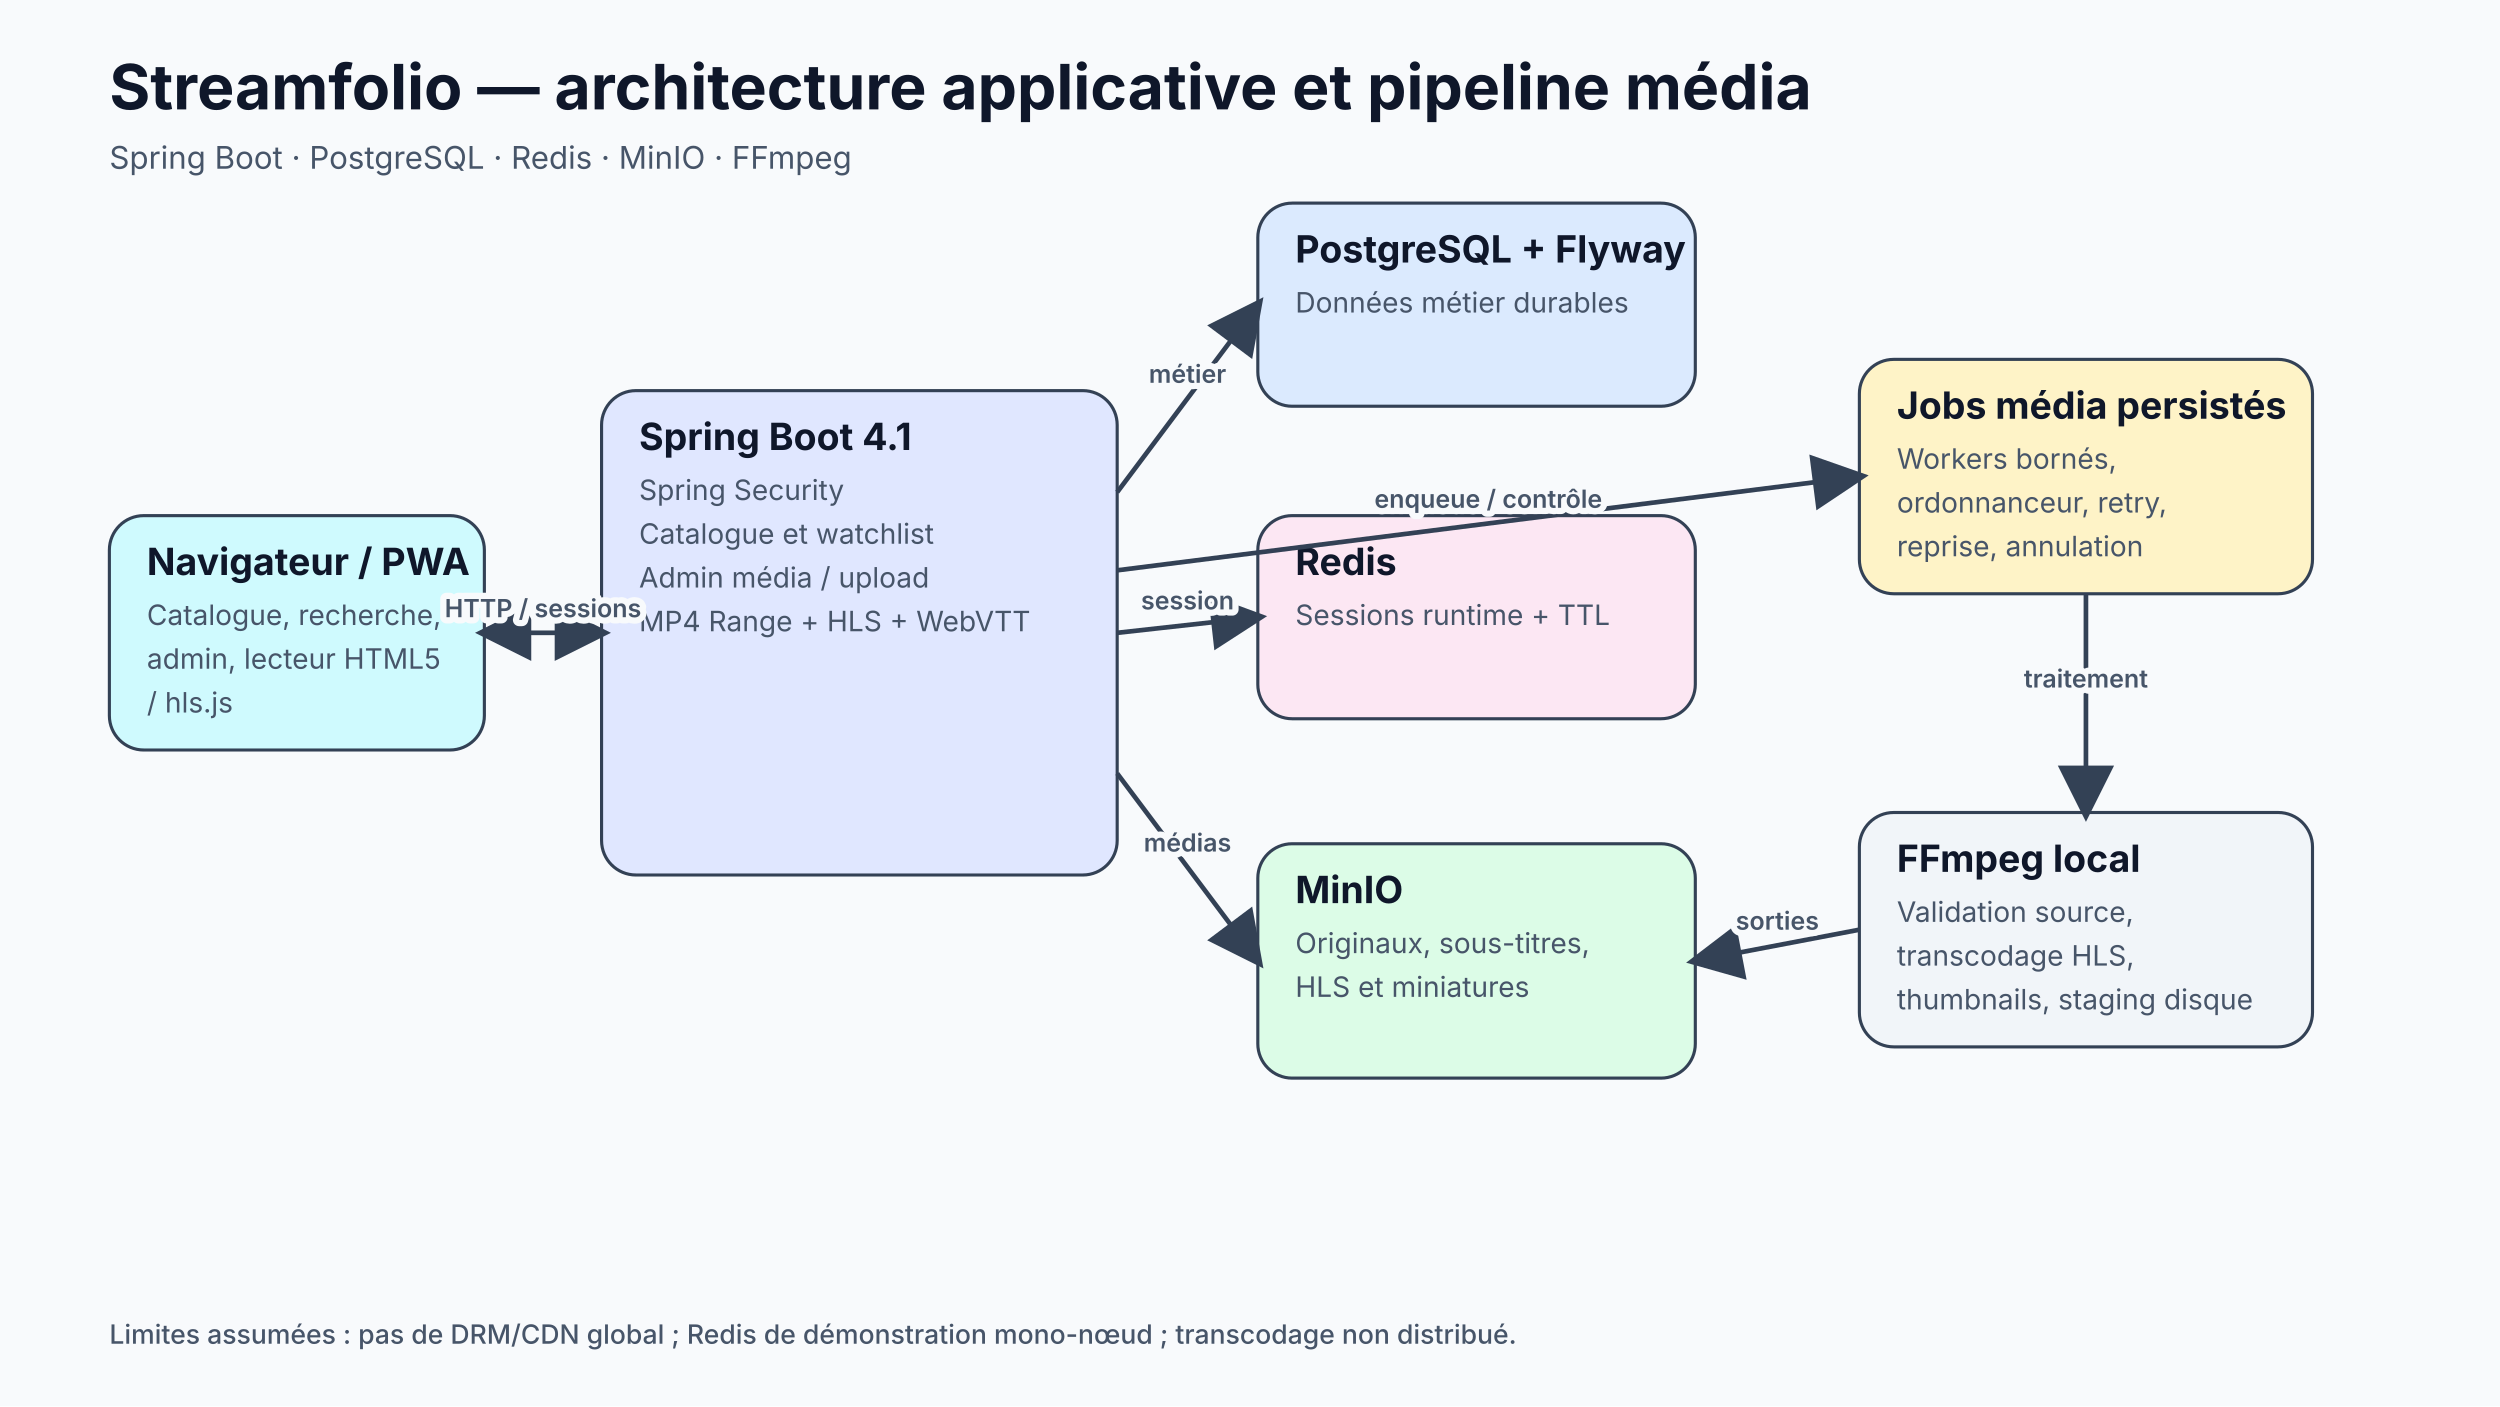
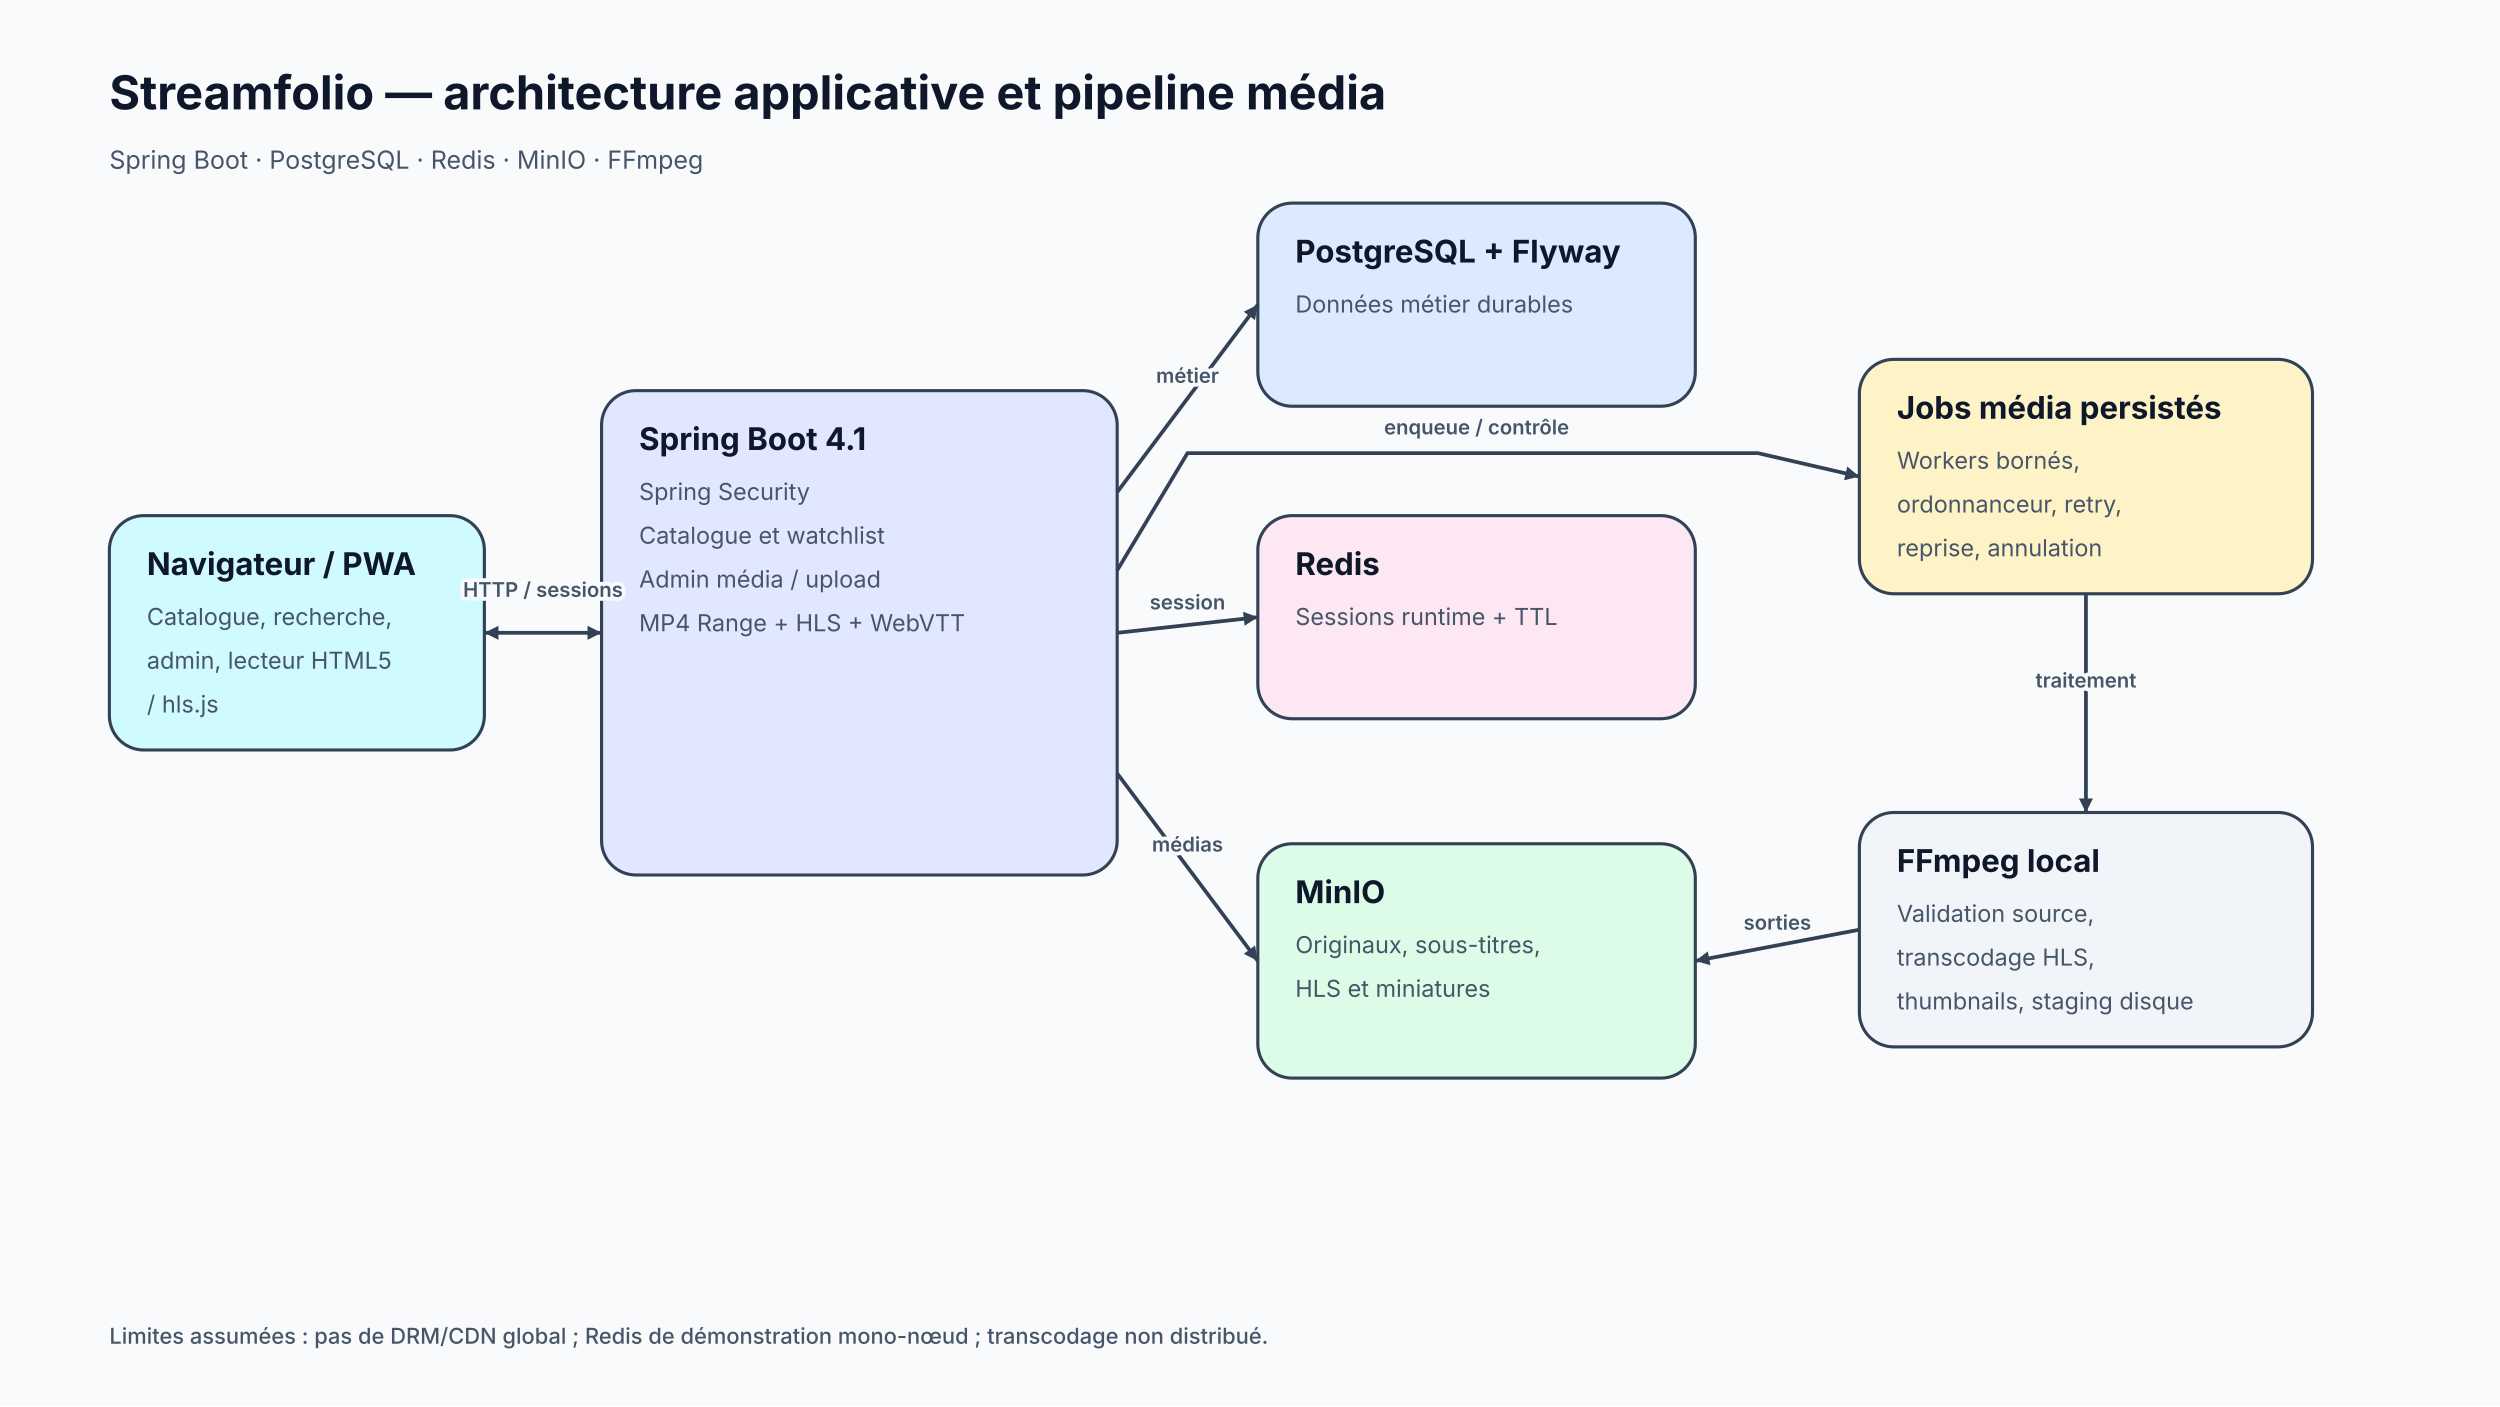
<svg xmlns="http://www.w3.org/2000/svg" width="1600" height="900" viewBox="0 0 1600 900" role="img" aria-labelledby="title desc">
  <defs>
-     <marker id="arrow" markerWidth="12" markerHeight="12" refX="10" refY="6" orient="auto-start-reverse">
-       <path d="M0,0 L12,6 L0,12 z" fill="#334155" />
+     <marker id="arrow" markerWidth="9" markerHeight="9" refX="9" refY="4.5" orient="auto-start-reverse" markerUnits="userSpaceOnUse" viewBox="0 0 9 9">
+       <path d="M0,0 L9,4.5 L0,9 z" fill="#334155" />
    </marker>
    <style>
-     .heading { font: 700 40px Inter, system-ui, sans-serif; fill: #0f172a; }
-     .subtitle { font: 400 20px Inter, system-ui, sans-serif; fill: #475569; }
+     .heading { font: 700 30px Inter, system-ui, sans-serif; fill: #0f172a; }
+     .subtitle { font: 400 16px Inter, system-ui, sans-serif; fill: #475569; }
    .title { font-family: Inter, system-ui, sans-serif; font-weight: 700; fill: #0f172a; }
    .body { font-family: Inter, system-ui, sans-serif; font-weight: 400; fill: #475569; }
-     .edge { font: 600 16px Inter, system-ui, sans-serif; fill: #475569; paint-order: stroke; stroke: #f8fafc; stroke-width: 8px; stroke-linejoin: round; }
-     .note { font: 500 17px Inter, system-ui, sans-serif; fill: #475569; }
+     .edge { font: 600 13px Inter, system-ui, sans-serif; fill: #475569; paint-order: stroke; stroke: #f8fafc; stroke-width: 5px; stroke-linejoin: round; }
+     .note { font: 500 14px Inter, system-ui, sans-serif; fill: #475569; }
  </style>
  </defs>
  <rect width="1600" height="900" fill="#f8fafc" />
  <text x="70" y="70" class="heading">Streamfolio — architecture applicative et pipeline média</text>
  <text x="70" y="108" class="subtitle">Spring Boot · PostgreSQL · Redis · MinIO · FFmpeg</text>
  <rect x="70" y="330" width="240" height="150" rx="22" fill="#cffafe" stroke="#334155" stroke-width="2" />
-   <text x="94" y="368" class="title" font-size="24">Navigateur / PWA</text>
-   <text x="94" y="400" class="body" font-size="18">Catalogue, recherche,</text>
-   <text x="94" y="428" class="body" font-size="18">admin, lecteur HTML5</text>
-   <text x="94" y="456" class="body" font-size="18">/ hls.js</text>
+   <text x="94" y="368" class="title" font-size="20">Navigateur / PWA</text>
+   <text x="94" y="400" class="body" font-size="15">Catalogue, recherche,</text>
+   <text x="94" y="428" class="body" font-size="15">admin, lecteur HTML5</text>
+   <text x="94" y="456" class="body" font-size="15">/ hls.js</text>
  <rect x="385" y="250" width="330" height="310" rx="22" fill="#e0e7ff" stroke="#334155" stroke-width="2" />
-   <text x="409" y="288" class="title" font-size="24">Spring Boot 4.1</text>
-   <text x="409" y="320" class="body" font-size="18">Spring Security</text>
-   <text x="409" y="348" class="body" font-size="18">Catalogue et watchlist</text>
-   <text x="409" y="376" class="body" font-size="18">Admin média / upload</text>
-   <text x="409" y="404" class="body" font-size="18">MP4 Range + HLS + WebVTT</text>
+   <text x="409" y="288" class="title" font-size="20">Spring Boot 4.1</text>
+   <text x="409" y="320" class="body" font-size="15">Spring Security</text>
+   <text x="409" y="348" class="body" font-size="15">Catalogue et watchlist</text>
+   <text x="409" y="376" class="body" font-size="15">Admin média / upload</text>
+   <text x="409" y="404" class="body" font-size="15">MP4 Range + HLS + WebVTT</text>
  <rect x="805" y="130" width="280" height="130" rx="22" fill="#dbeafe" stroke="#334155" stroke-width="2" />
-   <text x="829" y="168" class="title" font-size="24">PostgreSQL + Flyway</text>
-   <text x="829" y="200" class="body" font-size="18">Données métier durables</text>
+   <text x="829" y="168" class="title" font-size="20">PostgreSQL + Flyway</text>
+   <text x="829" y="200" class="body" font-size="15">Données métier durables</text>
  <rect x="805" y="330" width="280" height="130" rx="22" fill="#fce7f3" stroke="#334155" stroke-width="2" />
-   <text x="829" y="368" class="title" font-size="24">Redis</text>
-   <text x="829" y="400" class="body" font-size="18">Sessions runtime + TTL</text>
+   <text x="829" y="368" class="title" font-size="20">Redis</text>
+   <text x="829" y="400" class="body" font-size="15">Sessions runtime + TTL</text>
  <rect x="805" y="540" width="280" height="150" rx="22" fill="#dcfce7" stroke="#334155" stroke-width="2" />
-   <text x="829" y="578" class="title" font-size="24">MinIO</text>
-   <text x="829" y="610" class="body" font-size="18">Originaux, sous-titres,</text>
-   <text x="829" y="638" class="body" font-size="18">HLS et miniatures</text>
+   <text x="829" y="578" class="title" font-size="20">MinIO</text>
+   <text x="829" y="610" class="body" font-size="15">Originaux, sous-titres,</text>
+   <text x="829" y="638" class="body" font-size="15">HLS et miniatures</text>
  <rect x="1190" y="230" width="290" height="150" rx="22" fill="#fef3c7" stroke="#334155" stroke-width="2" />
-   <text x="1214" y="268" class="title" font-size="24">Jobs média persistés</text>
-   <text x="1214" y="300" class="body" font-size="18">Workers bornés,</text>
-   <text x="1214" y="328" class="body" font-size="18">ordonnanceur, retry,</text>
-   <text x="1214" y="356" class="body" font-size="18">reprise, annulation</text>
+   <text x="1214" y="268" class="title" font-size="20">Jobs média persistés</text>
+   <text x="1214" y="300" class="body" font-size="15">Workers bornés,</text>
+   <text x="1214" y="328" class="body" font-size="15">ordonnanceur, retry,</text>
+   <text x="1214" y="356" class="body" font-size="15">reprise, annulation</text>
  <rect x="1190" y="520" width="290" height="150" rx="22" fill="#f1f5f9" stroke="#334155" stroke-width="2" />
-   <text x="1214" y="558" class="title" font-size="24">FFmpeg local</text>
-   <text x="1214" y="590" class="body" font-size="18">Validation source,</text>
-   <text x="1214" y="618" class="body" font-size="18">transcodage HLS,</text>
-   <text x="1214" y="646" class="body" font-size="18">thumbnails, staging disque</text>
-   <line x1="310" y1="405" x2="385" y2="405" stroke="#334155" stroke-width="3" marker-end="url(#arrow)" marker-start="url(#arrow)" />
-   <text x="347.5" y="395.0" text-anchor="middle" class="edge">HTTP / sessions</text>
-   <line x1="715" y1="315" x2="805" y2="195" stroke="#334155" stroke-width="3" marker-end="url(#arrow)" />
+   <text x="1214" y="558" class="title" font-size="20">FFmpeg local</text>
+   <text x="1214" y="590" class="body" font-size="15">Validation source,</text>
+   <text x="1214" y="618" class="body" font-size="15">transcodage HLS,</text>
+   <text x="1214" y="646" class="body" font-size="15">thumbnails, staging disque</text>
+   <line x1="310" y1="405" x2="385" y2="405" stroke="#334155" stroke-width="2.4" marker-end="url(#arrow)" marker-start="url(#arrow)" />
+   <text x="347.5" y="382" text-anchor="middle" class="edge">HTTP / sessions</text>
+   <line x1="715" y1="315" x2="805" y2="195" stroke="#334155" stroke-width="2.4" marker-end="url(#arrow)" />
  <text x="760.0" y="245.0" text-anchor="middle" class="edge">métier</text>
-   <line x1="715" y1="405" x2="805" y2="395" stroke="#334155" stroke-width="3" marker-end="url(#arrow)" />
+   <line x1="715" y1="405" x2="805" y2="395" stroke="#334155" stroke-width="2.4" marker-end="url(#arrow)" />
  <text x="760.0" y="390.0" text-anchor="middle" class="edge">session</text>
-   <line x1="715" y1="495" x2="805" y2="615" stroke="#334155" stroke-width="3" marker-end="url(#arrow)" />
+   <line x1="715" y1="495" x2="805" y2="615" stroke="#334155" stroke-width="2.4" marker-end="url(#arrow)" />
  <text x="760.0" y="545.0" text-anchor="middle" class="edge">médias</text>
-   <line x1="715" y1="365" x2="1190" y2="305" stroke="#334155" stroke-width="3" marker-end="url(#arrow)" />
-   <text x="952.5" y="325.0" text-anchor="middle" class="edge">enqueue / contrôle</text>
-   <line x1="1335" y1="380" x2="1335" y2="520" stroke="#334155" stroke-width="3" marker-end="url(#arrow)" />
+   <path d="M715 365 L760 290 H1125 L1190 305" fill="none" stroke="#334155" stroke-width="2.4" marker-end="url(#arrow)" />
+   <text x="945" y="278" text-anchor="middle" class="edge">enqueue / contrôle</text>
+   <line x1="1335" y1="380" x2="1335" y2="520" stroke="#334155" stroke-width="2.4" marker-end="url(#arrow)" />
  <text x="1335.0" y="440.0" text-anchor="middle" class="edge">traitement</text>
-   <line x1="1190" y1="595" x2="1085" y2="615" stroke="#334155" stroke-width="3" marker-end="url(#arrow)" />
+   <line x1="1190" y1="595" x2="1085" y2="615" stroke="#334155" stroke-width="2.4" marker-end="url(#arrow)" />
  <text x="1137.5" y="595.0" text-anchor="middle" class="edge">sorties</text>
  <text x="70" y="860" class="note">Limites assumées : pas de DRM/CDN global ; Redis de démonstration mono-nœud ; transcodage non distribué.</text>
</svg>
